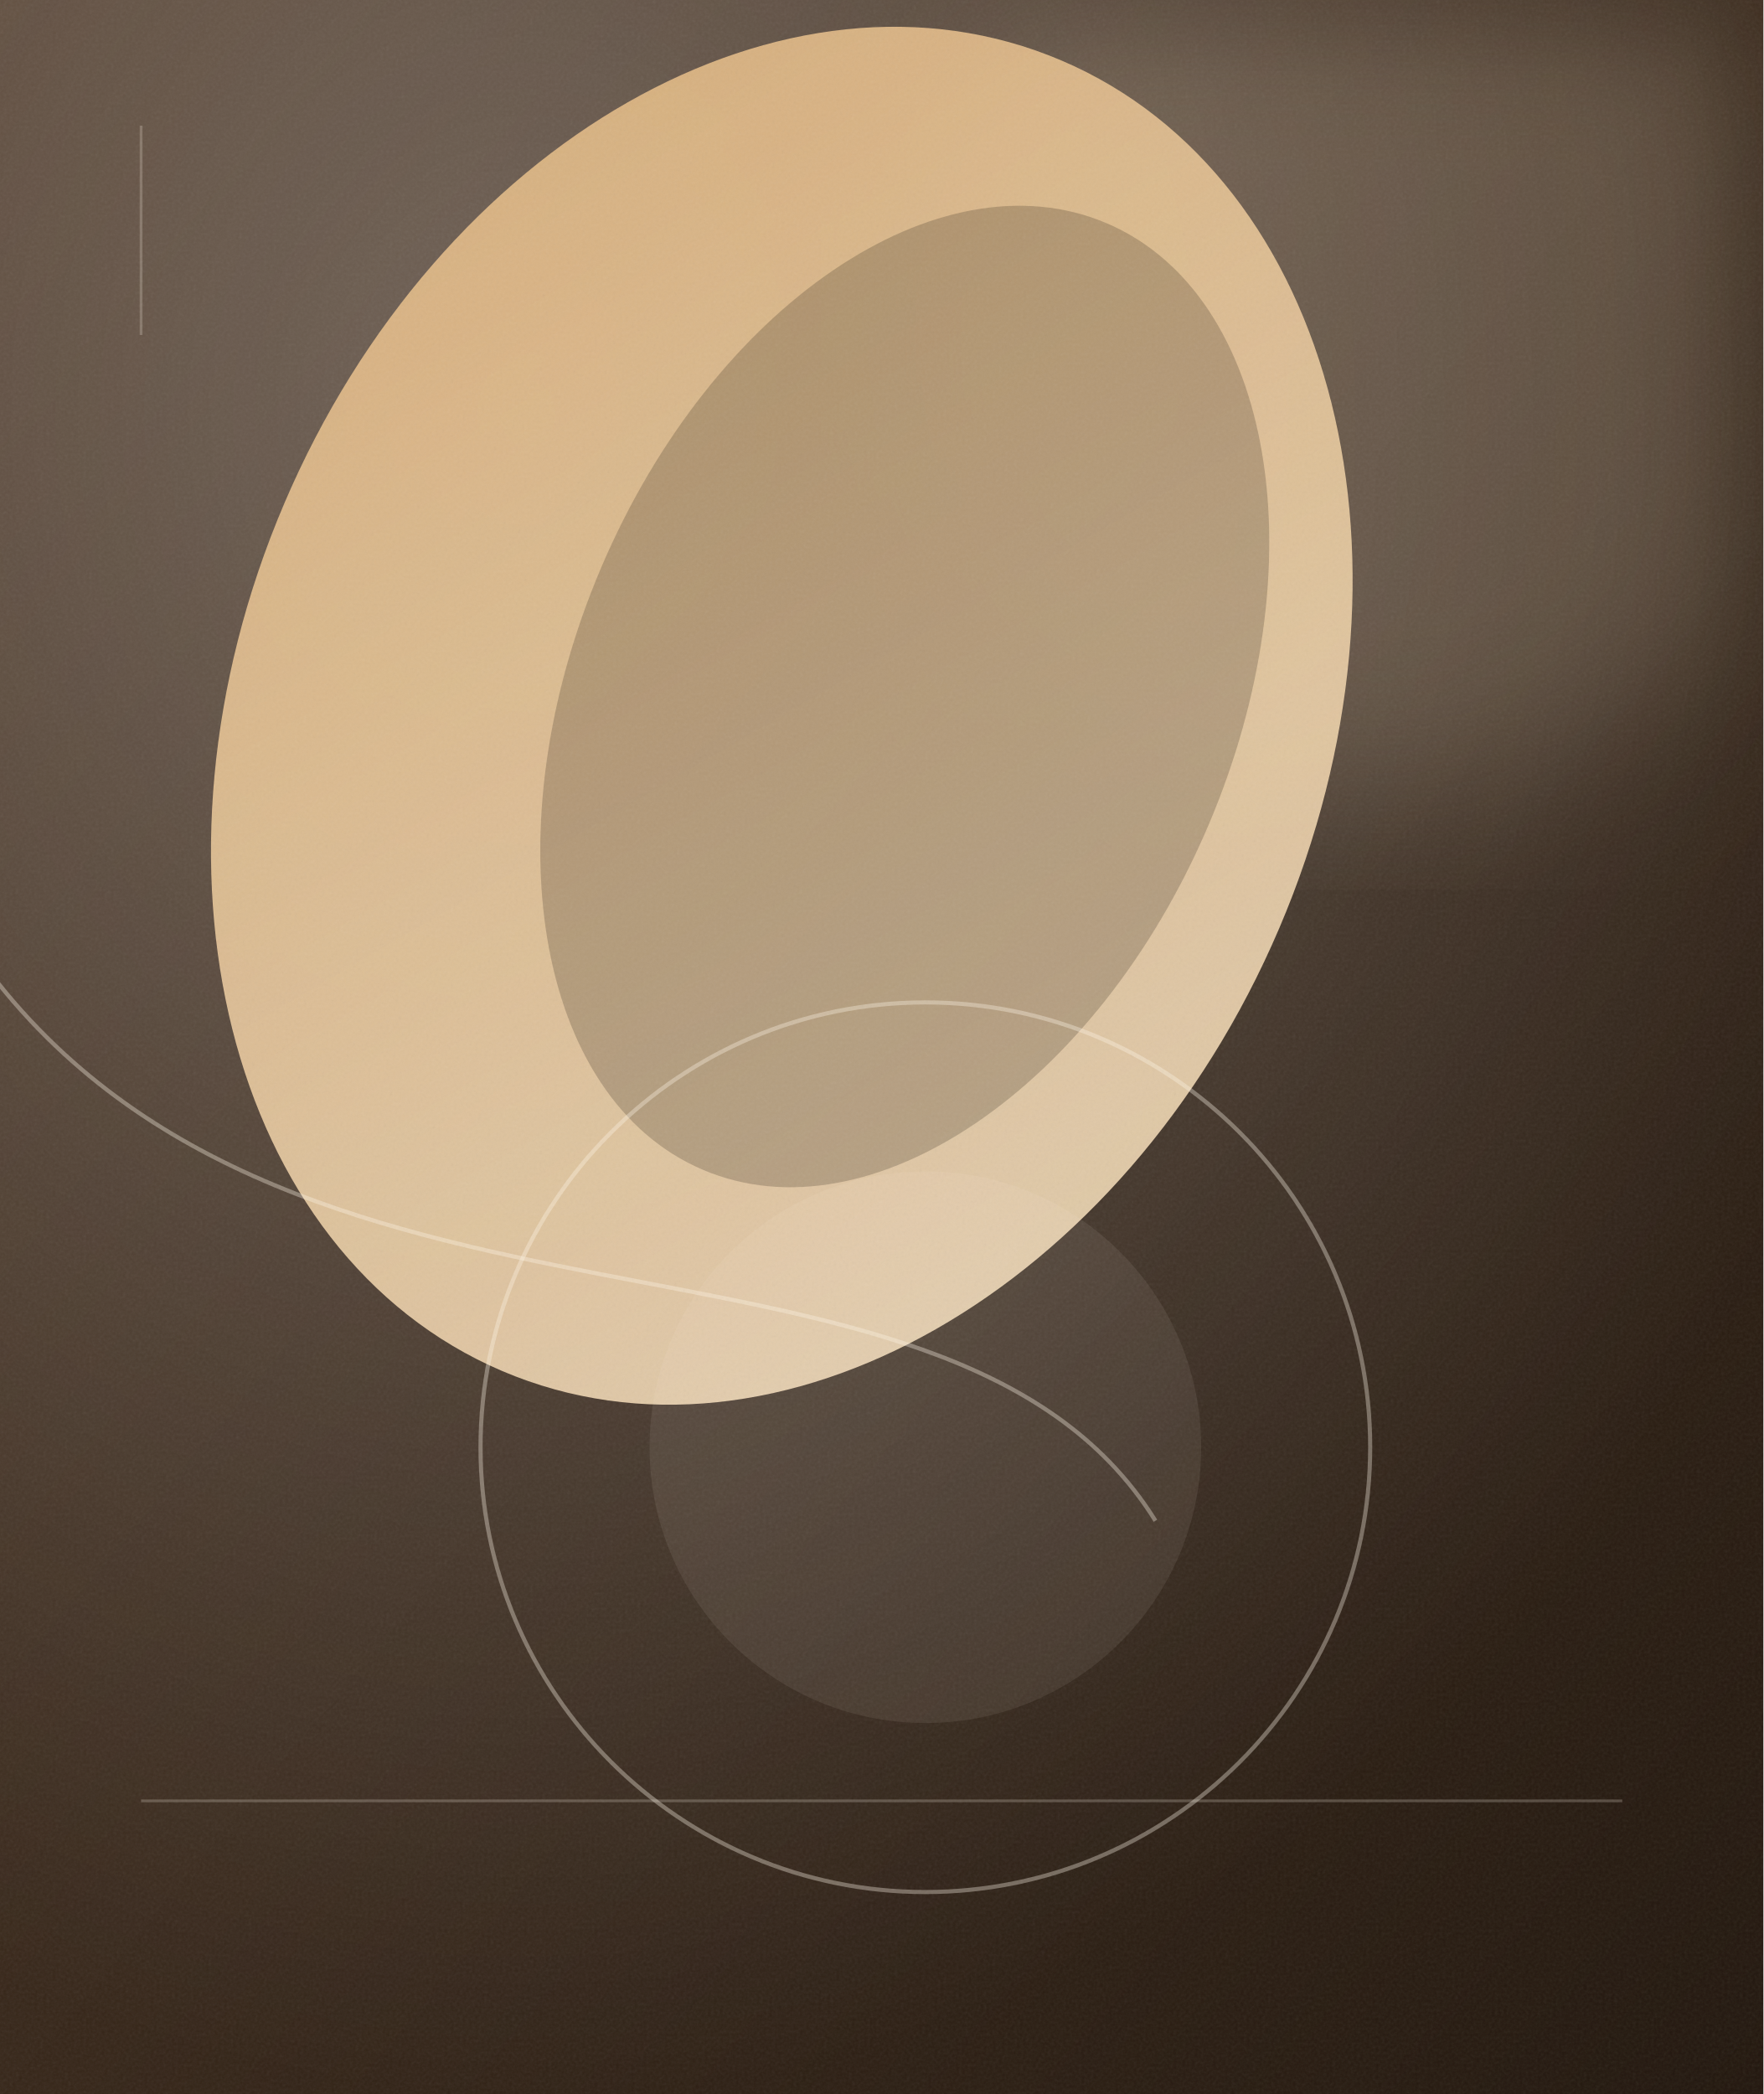
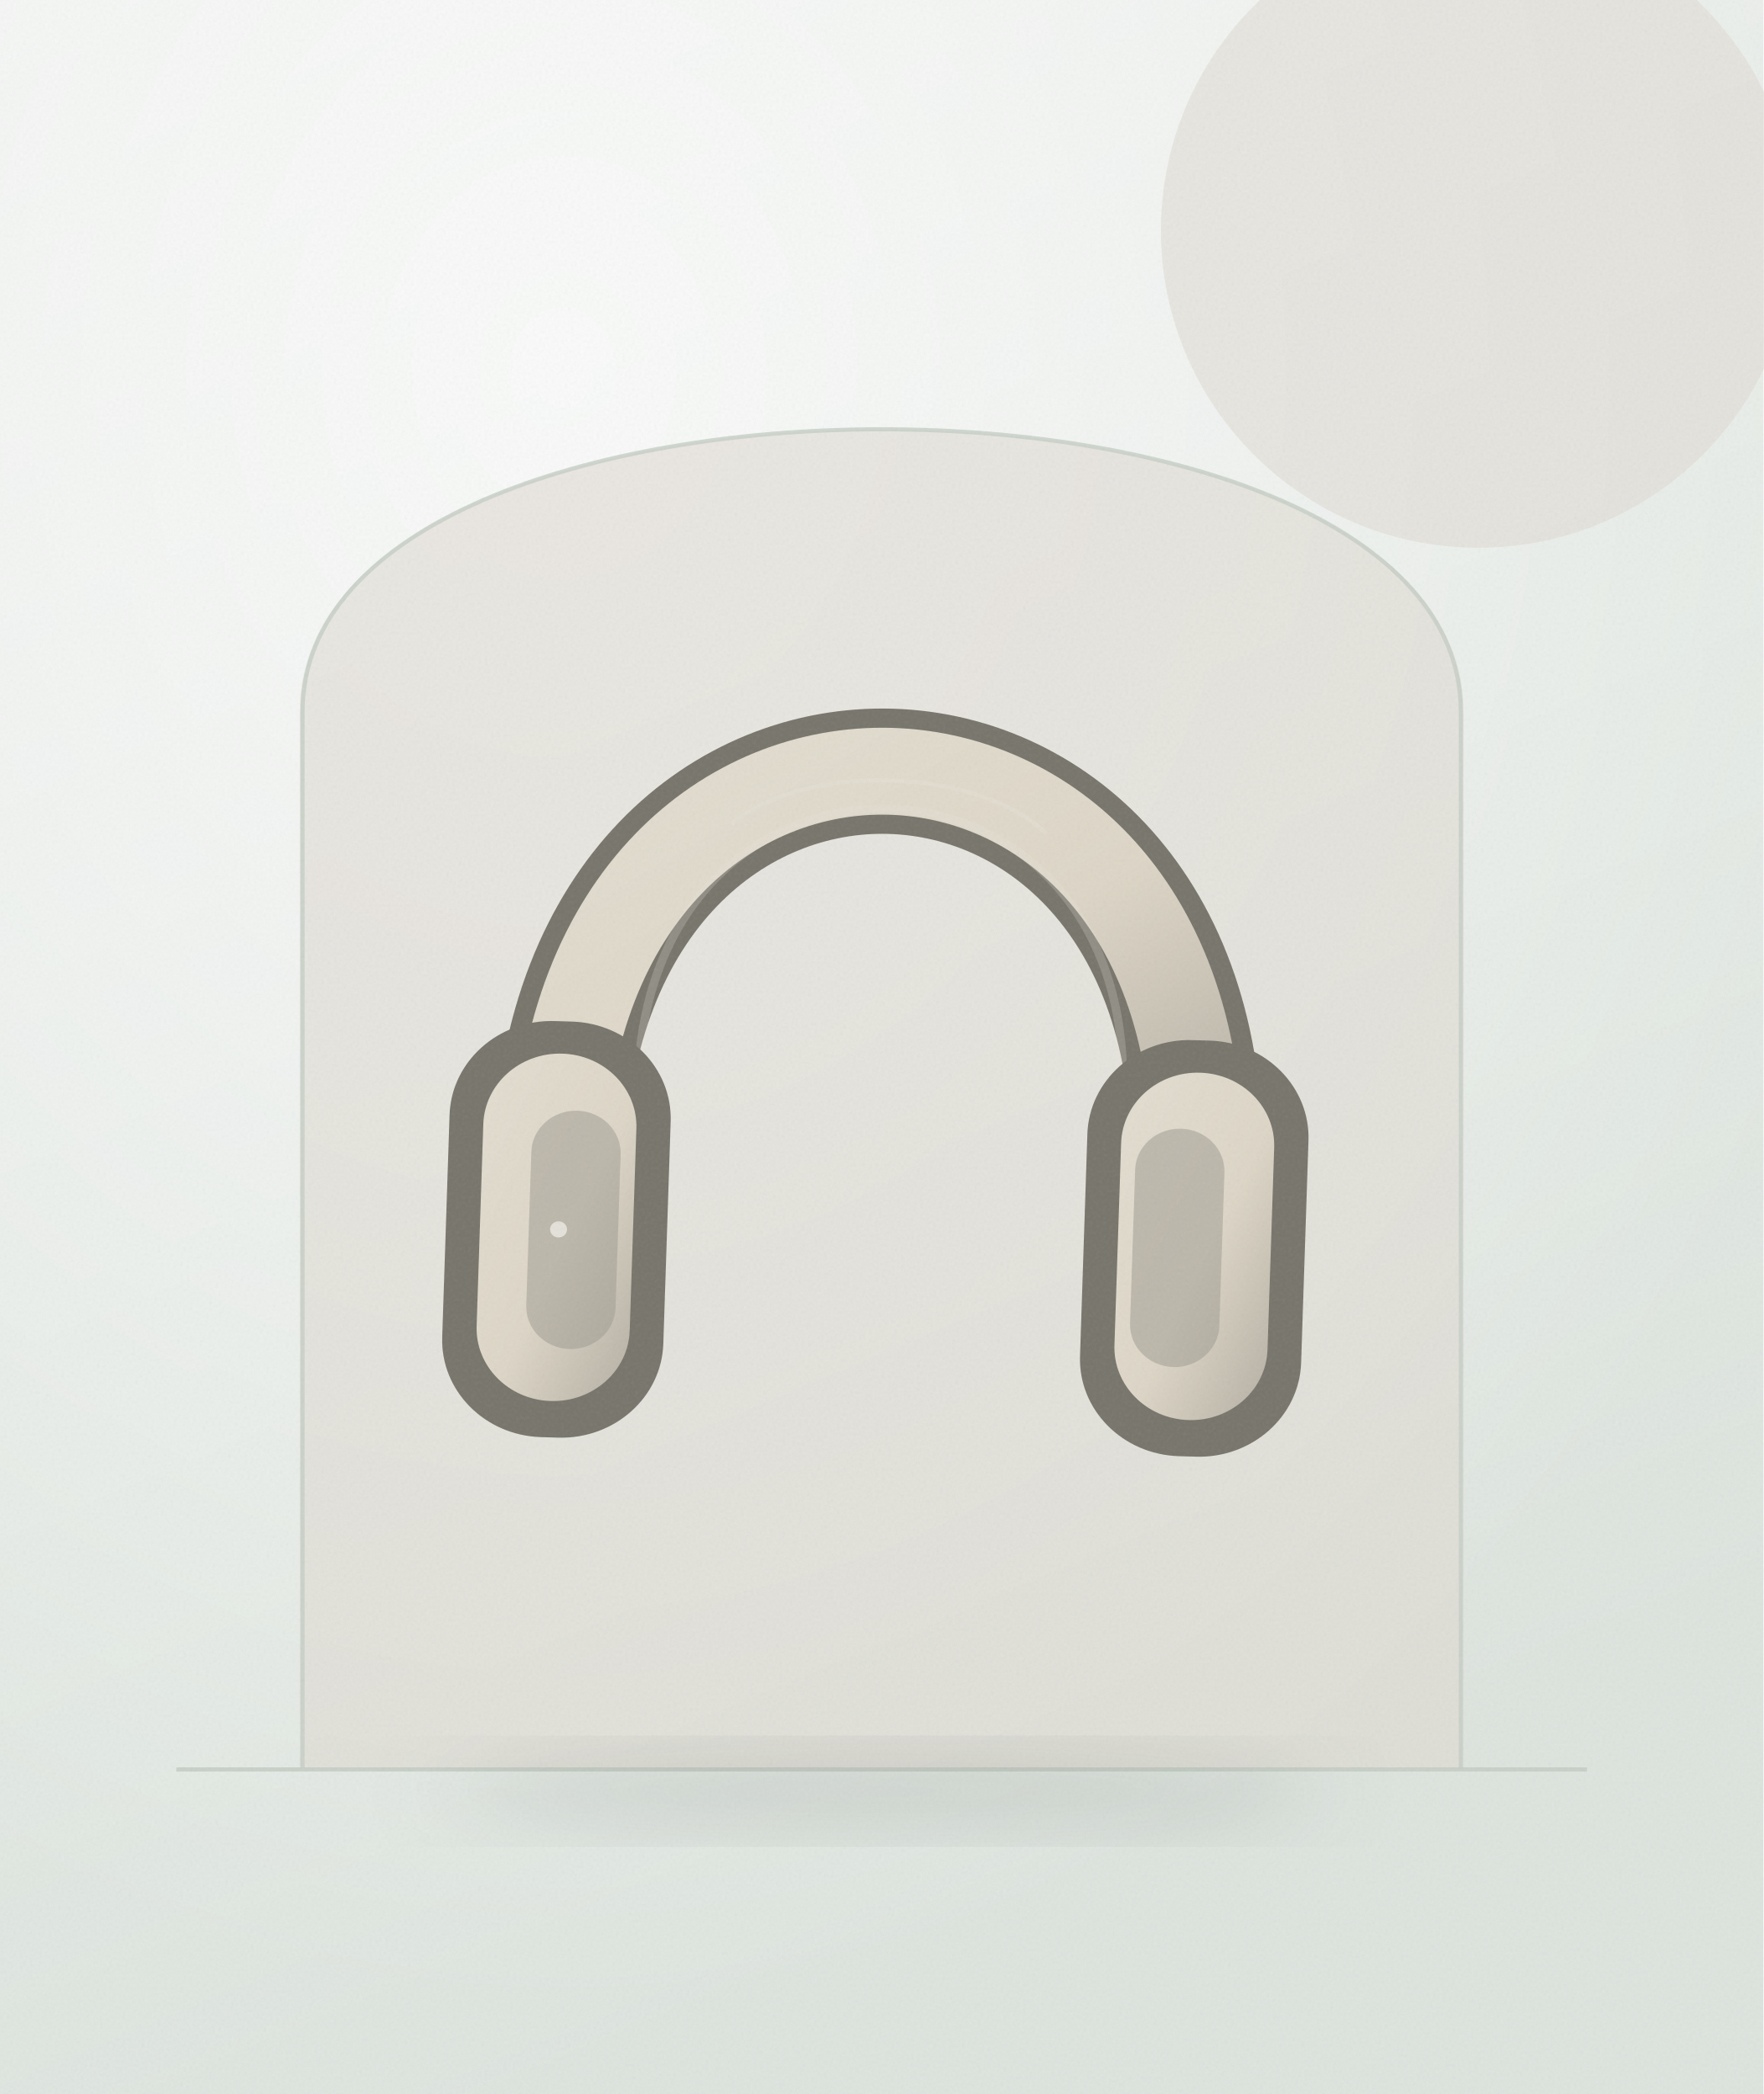
<svg xmlns="http://www.w3.org/2000/svg" viewBox="0 0 640 760" width="640" height="760" role="img">
  <defs>
-     <linearGradient id="bg" x1="0" y1="0" x2="1" y2="1">
-       <stop offset="0" stop-color="#4A3524" />
-       <stop offset="1" stop-color="#21160D" />
+     <linearGradient id="bg" x1="0" y1="0" x2="0.35" y2="1">
+       <stop offset="0" stop-color="#eef1ee" />
+       <stop offset="1" stop-color="#dde4de" />
    </linearGradient>
-     <linearGradient id="accent" x1="0" y1="0" x2="1" y2="1">
-       <stop offset="0" stop-color="#E0B47C" />
-       <stop offset="1" stop-color="#F3DFC0" />
-     </linearGradient>
-     <radialGradient id="glow" cx="30%" cy="20%" r="80%">
-       <stop offset="0" stop-color="#ffffff" stop-opacity="0.25" />
+     <radialGradient id="glow" cx="32%" cy="18%" r="78%">
+       <stop offset="0" stop-color="#ffffff" stop-opacity="0.72" />
      <stop offset="1" stop-color="#ffffff" stop-opacity="0" />
    </radialGradient>
+     <linearGradient id="body" x1="0" y1="0" x2="1" y2="1">
+       <stop offset="0" stop-color="#e2ddd0" />
+       <stop offset="0.55" stop-color="#ddd6c7" />
+       <stop offset="1" stop-color="#b5afa3" />
+     </linearGradient>
+     <linearGradient id="bodySoft" x1="0" y1="0" x2="1" y2="0.7">
+       <stop offset="0" stop-color="#e9e4da" />
+       <stop offset="1" stop-color="#ddd6c7" />
+     </linearGradient>
+     <linearGradient id="metal" x1="0" y1="0" x2="1" y2="1">
+       <stop offset="0" stop-color="#f3eee2" />
+       <stop offset="0.35" stop-color="#cdbfa6" />
+       <stop offset="0.62" stop-color="#f8f3e8" />
+       <stop offset="1" stop-color="#9d8b70" />
+     </linearGradient>
    <filter id="grain">
-       <feTurbulence type="fractalNoise" baseFrequency="0.9" numOctaves="2" stitchTiles="stitch" />
+       <feTurbulence type="fractalNoise" baseFrequency="0.86" numOctaves="2" stitchTiles="stitch" />
      <feColorMatrix type="saturate" values="0" />
      <feComponentTransfer>
-         <feFuncA type="linear" slope="0.16" />
+         <feFuncA type="linear" slope="0.11" />
      </feComponentTransfer>
    </filter>
+     <filter id="blur">
+       <feGaussianBlur stdDeviation="18" />
+     </filter>
    <filter id="soft">
-       <feGaussianBlur stdDeviation="28" />
+       <feGaussianBlur stdDeviation="4" />
    </filter>
  </defs>
  <rect width="640" height="760" fill="url(#bg)" />
  <rect width="640" height="760" fill="url(#glow)" />
-   <g filter="url(#soft)" opacity="0.5">
-     <circle cx="499.2" cy="121.6" r="167.594" fill="#F3DFC0" opacity="0.35" />
+   <circle cx="536.54" cy="83.6" r="115.2" fill="#ded9d1" opacity="0.55" />
+   <path d="M 108.8 642.2 L 108.8 258.4 C 108.8 121.6 531.2 121.6 531.2 258.4 L 531.2 642.2 Z" fill="#ded9d1" opacity="0.58" />
+   <path d="M 109.8 642.2 L 109.8 258.4 C 109.8 121.6 530.2 121.6 530.2 258.4 L 530.2 642.2" fill="none" stroke="#c5cec5" stroke-width="1.5" opacity="0.8" />
+   <line x1="64" y1="642.2" x2="576" y2="642.2" stroke="#c5cec5" stroke-width="1.5" opacity="0.9" />
+   <ellipse cx="320" cy="650.2" rx="160" ry="16.72" fill="#29312b" opacity="0.14" filter="url(#blur)" />
+   <g transform="translate(320 380) scale(0.8 0.76) translate(-400 -500)">
+     <g transform="translate(400 500) rotate(1.8) scale(0.965) translate(-400 -500)">
+       <g>
+         <path d="M250 560 C250 298 550 298 550 560" fill="none" stroke="#77746b" stroke-width="62" stroke-linecap="round" />
+         <path d="M250 560 C250 298 550 298 550 560" fill="none" stroke="url(#body)" stroke-width="43" stroke-linecap="round" />
+         <path d="M286 520 C286 336 514 336 514 520" fill="none" stroke="#e9e4da" stroke-width="4" opacity="0.22" />
+         <rect x="198" y="492" width="104" height="206" rx="48" fill="#77746b" />
+         <rect x="498" y="492" width="104" height="206" rx="48" fill="#77746b" />
+         <rect x="214" y="508" width="72" height="172" rx="36" fill="url(#body)" />
+         <rect x="514" y="508" width="72" height="172" rx="36" fill="url(#body)" />
+         <rect x="237" y="536" width="42" height="118" rx="21" fill="#a19c91" opacity="0.55" />
+         <rect x="521" y="536" width="42" height="118" rx="21" fill="#a19c91" opacity="0.55" />
+         <circle cx="251" cy="595" r="4" fill="#f4f2ed" opacity="0.7" />
+         <path d="M326 392 C360 360 440 360 474 392" fill="none" stroke="#e9e4da" stroke-width="2" opacity="0.3" />
+       </g>
+     </g>
  </g>
-   <g transform="rotate(23.11527 283.747 259.7723)">
-     <ellipse cx="283.747" cy="259.772" rx="196.324" ry="258.573" fill="url(#accent)" opacity="0.9" />
-     <ellipse cx="322.054" cy="235.83" rx="119.71" ry="186.747" fill="#21160D" opacity="0.22" />
-     <path d="M 44.327 451.308 C 211.921 559.047, 403.457 391.453, 523.167 475.25" stroke="#FFF6E8" stroke-opacity="0.35" stroke-width="1.5" fill="none" />
-   </g>
-   <circle cx="335.85" cy="525.257" r="161.445" fill="none" stroke="#FFF6E8" stroke-opacity="0.35" stroke-width="1.5" />
-   <circle cx="335.85" cy="525.257" r="100.096" fill="#FFF6E8" opacity="0.08" />
-   <g stroke="#FFF6E8" stroke-opacity="0.22" stroke-width="1">
-     <line x1="51.2" y1="653.6" x2="588.8" y2="653.6" />
-     <line x1="51.2" y1="45.6" x2="51.2" y2="121.6" />
-   </g>
-   <rect width="640" height="760" filter="url(#grain)" opacity="0.5" />
+   <rect width="640" height="760" filter="url(#grain)" opacity="0.72" />
</svg>
